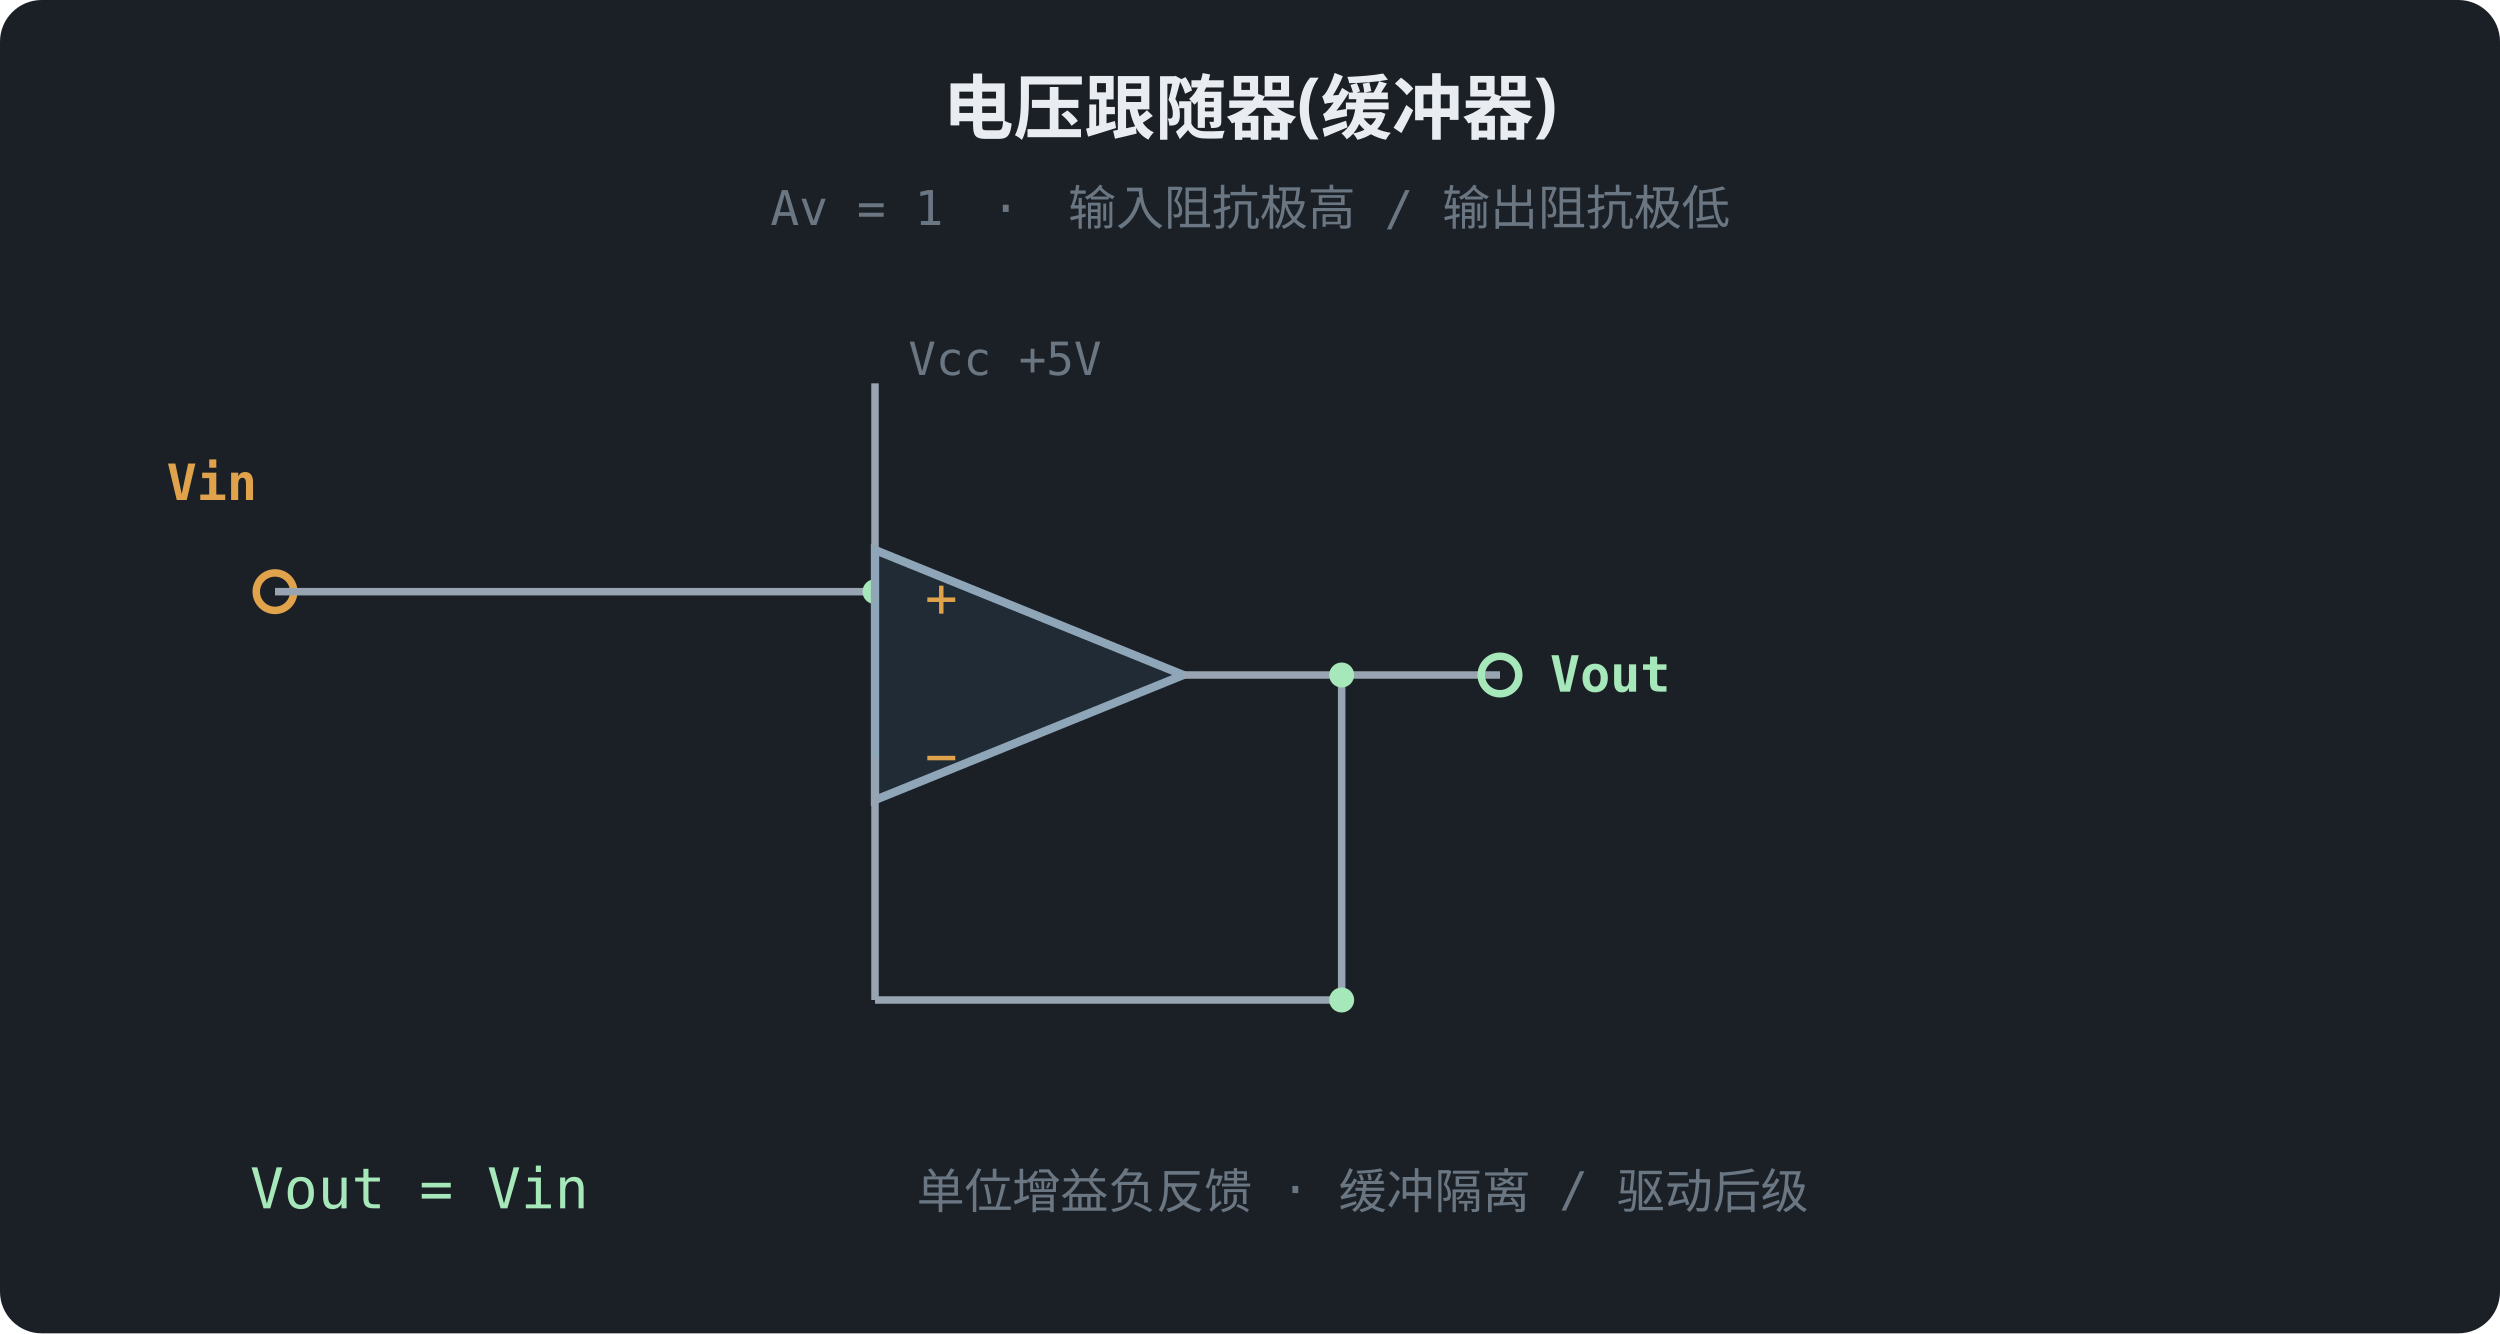
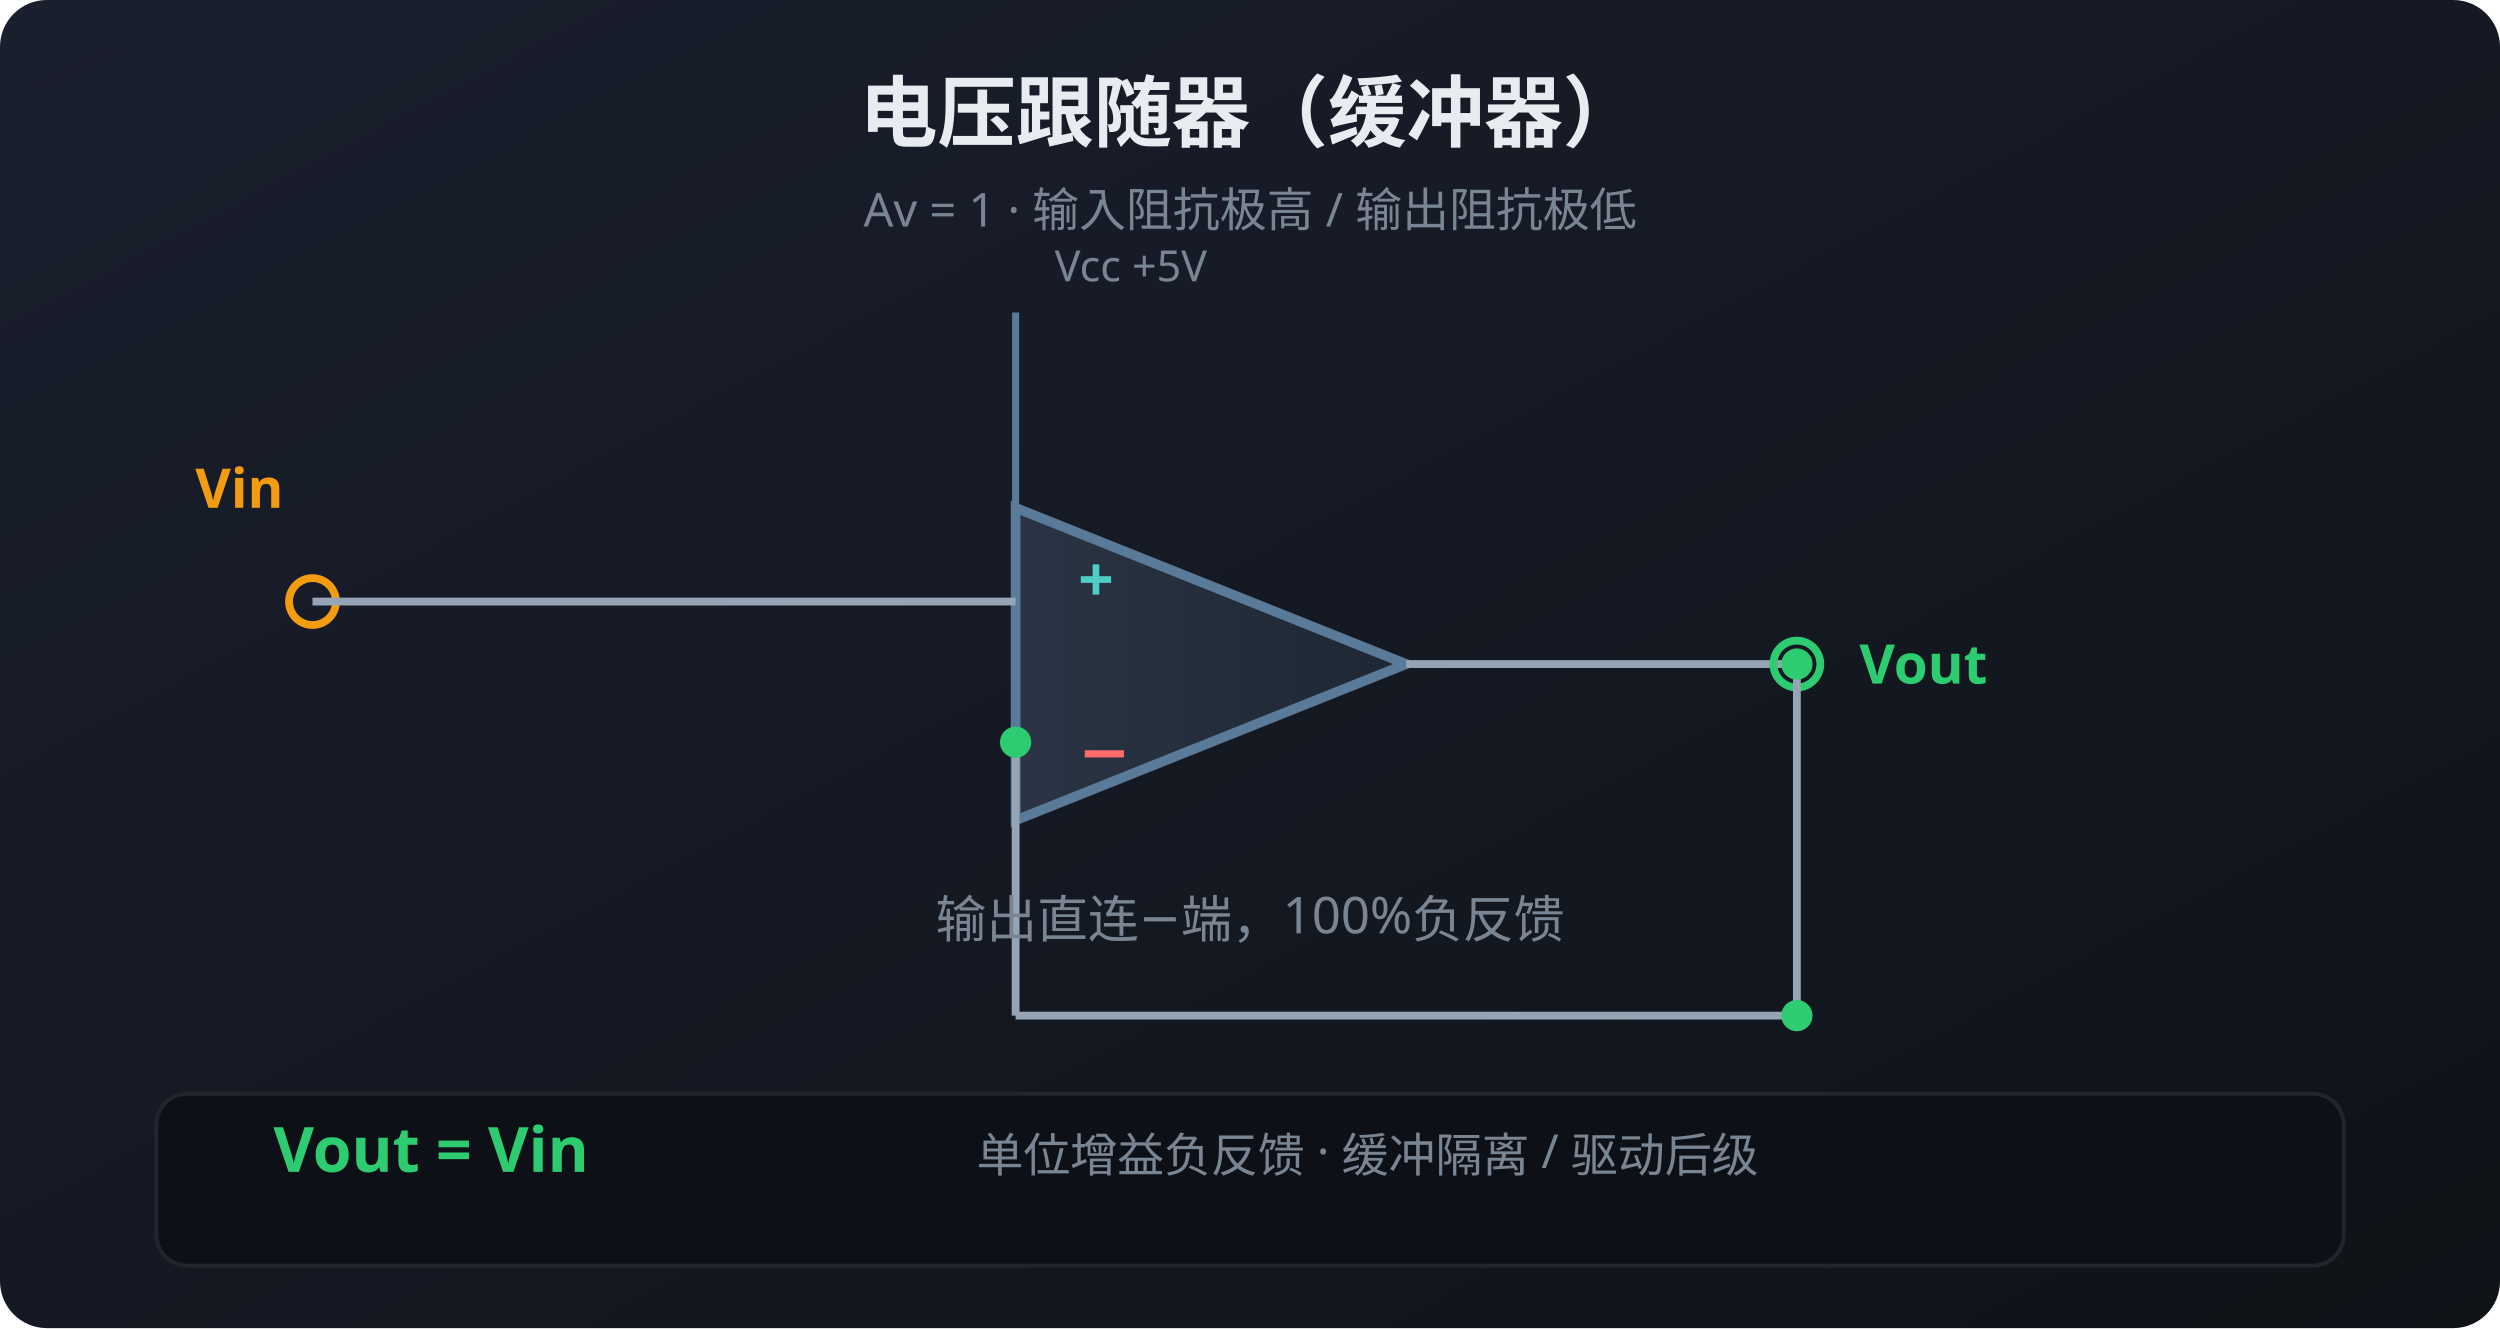
- <svg xmlns="http://www.w3.org/2000/svg" viewBox="0 0 600 320" font-family="ui-monospace,monospace">
-   <rect width="600" height="320" rx="10" fill="#1b2026" />
-   <text x="300" y="32" text-anchor="middle" font-size="17" font-weight="700" fill="#e9edf2" font-family="'Microsoft YaHei','PingFang SC',sans-serif">电压跟随器(缓冲器)</text>
-   <text x="300" y="54" text-anchor="middle" font-size="11.5" fill="#6b7683">Av = 1　·　输入阻抗极高 / 输出阻抗极低</text>
-   <line x1="210" y1="132" x2="210" y2="92" stroke="#98a4b1" stroke-width="1.8" />
-   <text x="218" y="90" font-size="11" fill="#6b7683">Vcc +5V</text>
-   <circle cx="66" cy="142" r="4.5" fill="none" stroke="#e0a34b" stroke-width="1.8" />
-   <text x="40" y="120" font-size="12" font-weight="700" fill="#e0a34b">Vin</text>
-   <line x1="66" y1="142" x2="210" y2="142" stroke="#98a4b1" stroke-width="1.8" />
-   <circle cx="210" cy="142" r="3" fill="#a7e8ba" />
-   <polygon points="210,132 210,192 284,162" fill="#202b35" stroke="#8fa6b8" stroke-width="2" />
-   <text x="222" y="148" font-size="13" fill="#e0a34b">+</text>
-   <text x="222" y="186" font-size="13" fill="#e0a34b">−</text>
-   <line x1="284" y1="162" x2="360" y2="162" stroke="#98a4b1" stroke-width="1.8" />
-   <circle cx="360" cy="162" r="4.5" fill="none" stroke="#a7e8ba" stroke-width="1.8" />
-   <text x="372" y="166" font-size="12" font-weight="700" fill="#a7e8ba">Vout</text>
-   <line x1="210" y1="182" x2="210" y2="240" stroke="#98a4b1" stroke-width="1.8" />
-   <line x1="210" y1="240" x2="322" y2="240" stroke="#98a4b1" stroke-width="1.8" />
-   <line x1="322" y1="240" x2="322" y2="162" stroke="#98a4b1" stroke-width="1.8" />
-   <circle cx="322" cy="162" r="3" fill="#a7e8ba" />
-   <circle cx="322" cy="240" r="3" fill="#a7e8ba" />
-   <text x="60" y="290" font-size="13.5" fill="#a7e8ba">Vout = Vin</text>
-   <text x="220" y="290" font-size="11.5" fill="#6b7683">单位增益负反馈 · 缓冲隔离 / 驱动后级</text>
+ <svg xmlns="http://www.w3.org/2000/svg" viewBox="0 0 640 340" font-family="'Segoe UI',system-ui,sans-serif">
+   <defs>
+     <linearGradient id="bg4" x1="0%" y1="0%" x2="100%" y2="100%">
+       <stop offset="0%" style="stop-color:#1a1f2e" />
+       <stop offset="100%" style="stop-color:#0f1318" />
+     </linearGradient>
+     <linearGradient id="opamp4" x1="0%" y1="0%" x2="100%" y2="0%">
+       <stop offset="0%" style="stop-color:#2a3444" />
+       <stop offset="100%" style="stop-color:#1e2733" />
+     </linearGradient>
+   </defs>
+   <rect width="640" height="340" rx="12" fill="url(#bg4)" />
+   <text x="320" y="36" text-anchor="middle" font-size="20" font-weight="700" fill="#e8ecf1">电压跟随器（缓冲器）</text>
+   <text x="320" y="58" text-anchor="middle" font-size="12" fill="#7a8594">Av = 1 · 输入阻抗极高 / 输出阻抗极低</text>
+   <polygon points="260,130 260,210 360,170" fill="url(#opamp4)" stroke="#5a7a9a" stroke-width="2.5" />
+   <text x="276" y="154" font-size="16" font-weight="700" fill="#4ecdc4">+</text>
+   <text x="276" y="198" font-size="16" font-weight="700" fill="#ff6b6b">−</text>
+   <line x1="260" y1="130" x2="260" y2="80" stroke="#5a7a9a" stroke-width="1.8" />
+   <text x="270" y="72" font-size="11" fill="#7a8594">Vcc +5V</text>
+   <circle cx="80" cy="154" r="6" fill="none" stroke="#f39c12" stroke-width="2" />
+   <text x="50" y="130" font-size="14" font-weight="700" fill="#f39c12">Vin</text>
+   <line x1="80" y1="154" x2="260" y2="154" stroke="#95a5b6" stroke-width="2" />
+   <line x1="360" y1="170" x2="460" y2="170" stroke="#95a5b6" stroke-width="2" />
+   <circle cx="460" cy="170" r="6" fill="none" stroke="#2ecc71" stroke-width="2" />
+   <text x="476" y="175" font-size="14" font-weight="700" fill="#2ecc71">Vout</text>
+   <line x1="460" y1="170" x2="460" y2="260" stroke="#95a5b6" stroke-width="2" />
+   <line x1="460" y1="260" x2="260" y2="260" stroke="#95a5b6" stroke-width="2" />
+   <line x1="260" y1="260" x2="260" y2="190" stroke="#95a5b6" stroke-width="2" />
+   <circle cx="260" cy="190" r="4" fill="#2ecc71" />
+   <circle cx="460" cy="170" r="4" fill="#2ecc71" />
+   <circle cx="460" cy="260" r="4" fill="#2ecc71" />
+   <text x="320" y="240" text-anchor="middle" font-size="13" fill="#7a8594">输出直连−端，100%负反馈</text>
+   <rect x="40" y="280" width="560" height="44" rx="8" fill="#0d1117" stroke="#21262d" />
+   <text x="70" y="300" font-size="16" font-weight="600" fill="#2ecc71">Vout = Vin</text>
+   <text x="250" y="300" font-size="12" fill="#7a8594">单位增益负反馈 · 缓冲隔离 / 驱动后级</text>
</svg>
